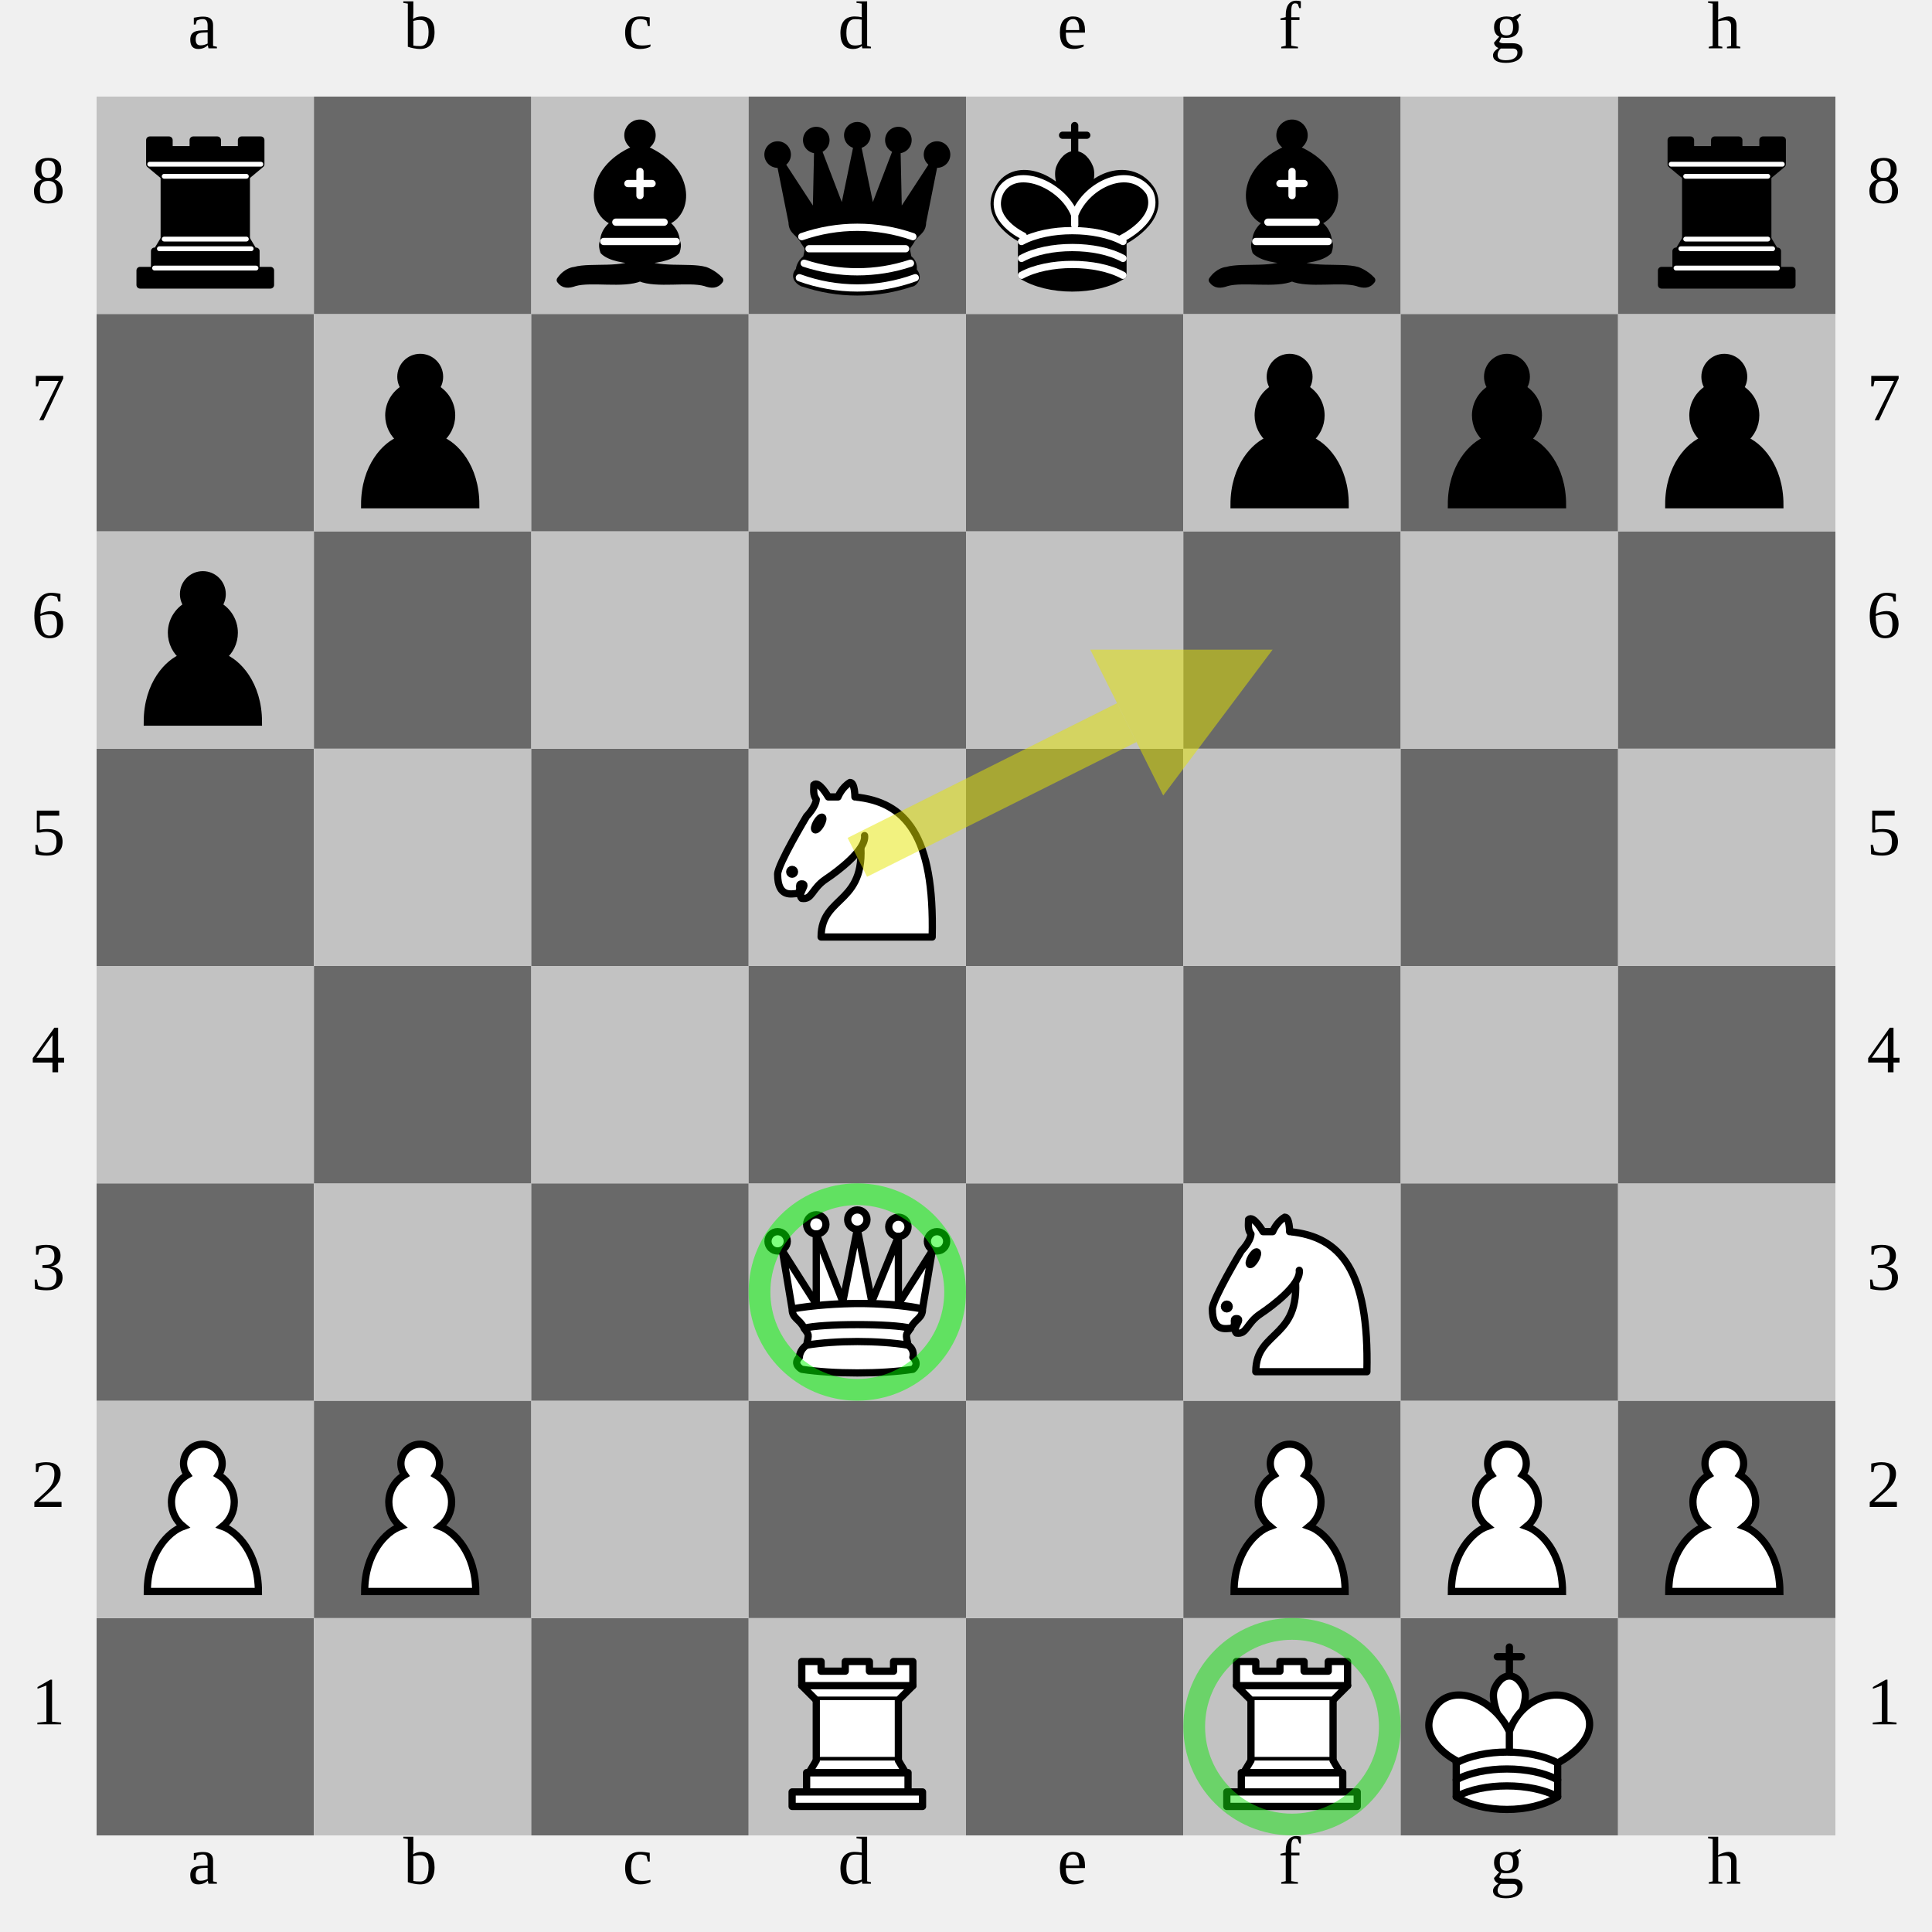
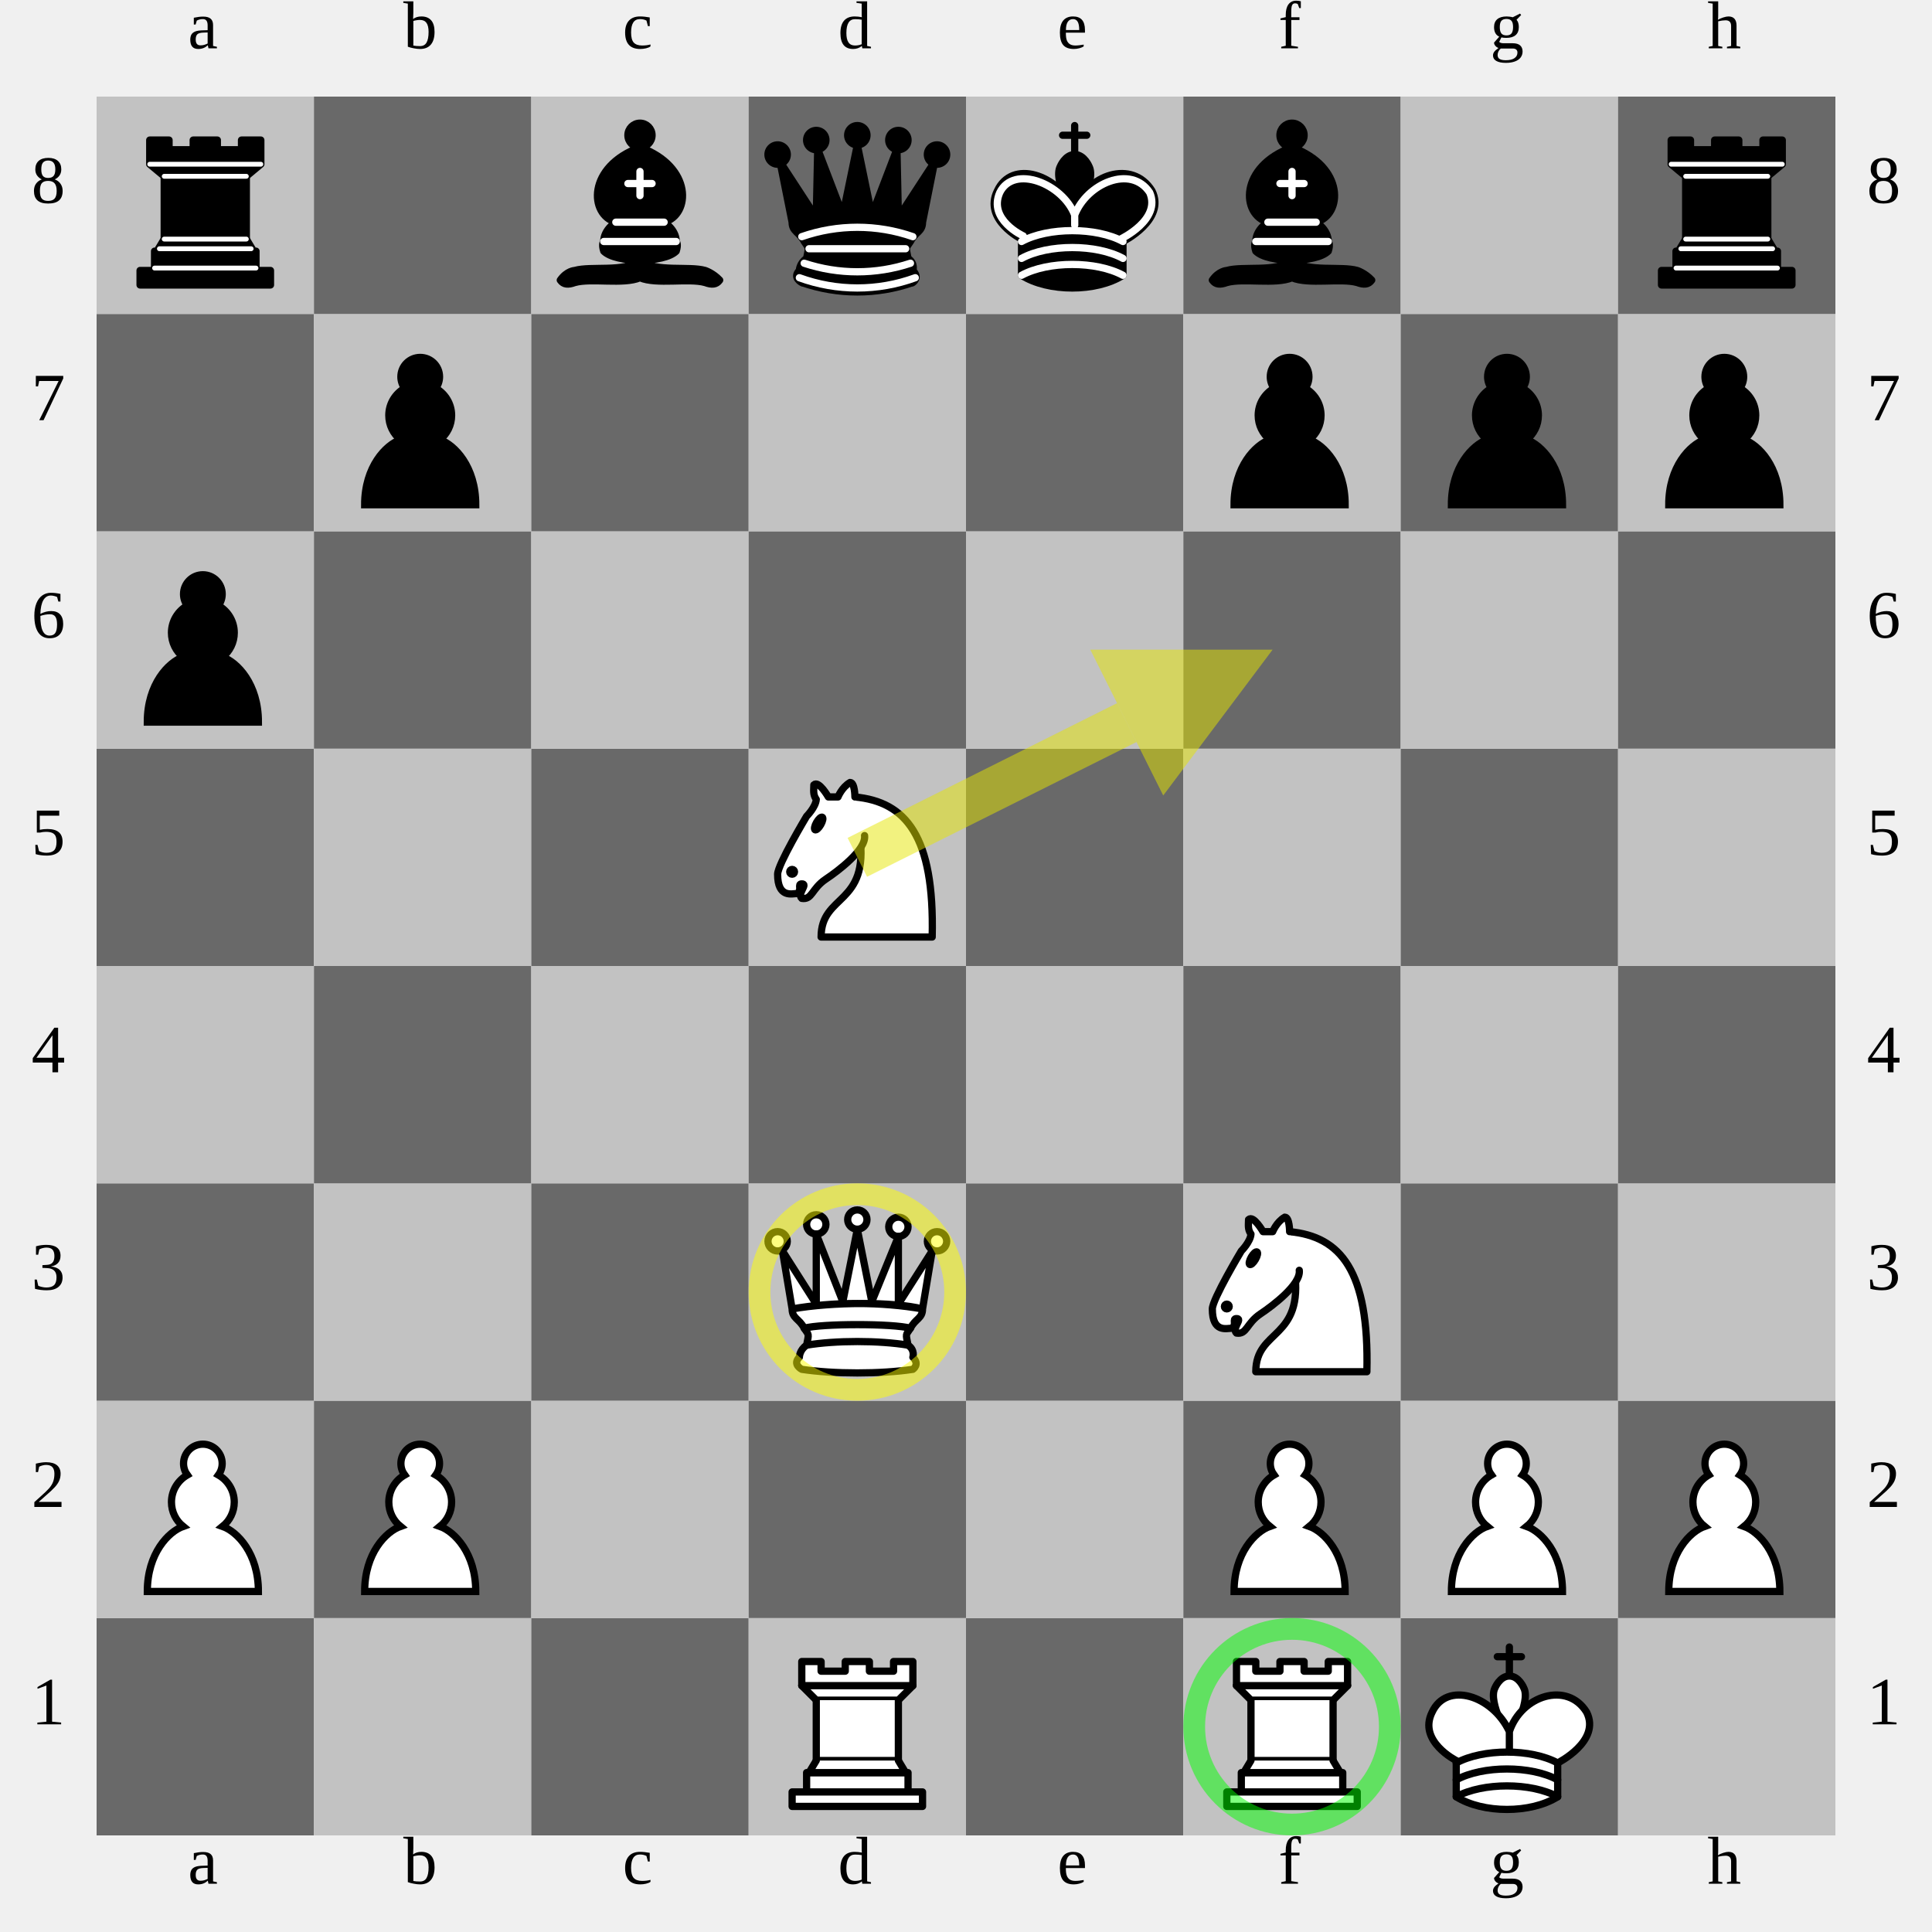
<svg xmlns="http://www.w3.org/2000/svg" xmlns:xlink="http://www.w3.org/1999/xlink" version="1.1" viewBox="0 0 400 400">
  <defs>
    <g class="white pawn" id="white-pawn">
      <path d="M22 9c-2.21 0-4 1.79-4 4 0 .89.29 1.71.78 2.38-1.95 1.12-3.28 3.21-3.28 5.62 0 2.03.94 3.84 2.41 5.03-3 1.06-7.41 5.55-7.41 13.47h23c0-7.92-4.41-12.41-7.41-13.47 1.47-1.19 2.41-3 2.41-5.03 0-2.41-1.33-4.5-3.28-5.62.49-.67.78-1.49.78-2.38 0-2.21-1.79-4-4-4z" fill="#fff" stroke="#000" stroke-linecap="round" stroke-width="1.5" />
    </g>
    <g class="white knight" fill="none" fill-rule="evenodd" id="white-knight" stroke="#000" stroke-linecap="round" stroke-linejoin="round" stroke-width="1.5">
      <path d="M 22,10 C 32.5,11 38.5,18 38,39 L 15,39 C 15,30 25,32.5 23,18" style="fill:#ffffff; stroke:#000000;" />
      <path d="M 24,18 C 24.38,20.91 18.45,25.37 16,27 C 13,29 13.18,31.34 11,31 C 9.958,30.06 12.41,27.96 11,28 C 10,28 11.19,29.23 10,30 C 9,30 5.997,31 6,26 C 6,24 12,14 12,14 C 12,14 13.89,12.1 14,10.5 C 13.27,9.506 13.5,8.5 13.5,7.5 C 14.5,6.5 16.5,10 16.5,10 L 18.5,10 C 18.5,10 19.28,8.008 21,7 C 22,7 22,10 22,10" style="fill:#ffffff; stroke:#000000;" />
      <path d="M 9.5 25.5 A 0.5 0.5 0 1 1 8.5,25.5 A 0.5 0.5 0 1 1 9.5 25.5 z" style="fill:#000000; stroke:#000000;" />
      <path d="M 15 15.5 A 0.5 1.5 0 1 1 14,15.5 A 0.5 1.5 0 1 1 15 15.5 z" style="fill:#000000; stroke:#000000;" transform="matrix(0.866,0.5,-0.5,0.866,9.693,-5.173)" />
    </g>
    <g class="white rook" fill="#fff" fill-rule="evenodd" id="white-rook" stroke="#000" stroke-linecap="round" stroke-linejoin="round" stroke-width="1.5">
      <path d="M9 39h27v-3H9v3zM12 36v-4h21v4H12zM11 14V9h4v2h5V9h5v2h5V9h4v5" stroke-linecap="butt" />
      <path d="M34 14l-3 3H14l-3-3" />
      <path d="M31 17v12.5H14V17" stroke-linecap="butt" stroke-linejoin="miter" />
      <path d="M31 29.5l1.5 2.5h-20l1.5-2.5" />
      <path d="M11 14h23" fill="none" stroke-linejoin="miter" />
    </g>
    <g class="white queen" fill="#fff" fill-rule="evenodd" id="white-queen" stroke="#000" stroke-linecap="round" stroke-linejoin="round" stroke-width="1.5">
      <path d="M8 12a2 2 0 1 1-4 0 2 2 0 1 1 4 0zM24.5 7.5a2 2 0 1 1-4 0 2 2 0 1 1 4 0zM41 12a2 2 0 1 1-4 0 2 2 0 1 1 4 0zM16 8.5a2 2 0 1 1-4 0 2 2 0 1 1 4 0zM33 9a2 2 0 1 1-4 0 2 2 0 1 1 4 0z" />
      <path d="M9 26c8.5-1.5 21-1.5 27 0l2-12-7 11V11l-5.5 13.5-3-15-3 15-5.5-14V25L7 14l2 12zM9 26c0 2 1.5 2 2.5 4 1 1.5 1 1 .5 3.5-1.5 1-1.5 2.5-1.5 2.5-1.5 1.5.5 2.5.5 2.5 6.5 1 16.5 1 23 0 0 0 1.5-1 0-2.5 0 0 .5-1.5-1-2.5-.5-2.5-.5-2 .5-3.5 1-2 2.5-2 2.5-4-8.5-1.5-18.5-1.5-27 0z" stroke-linecap="butt" />
      <path d="M11.5 30c3.5-1 18.5-1 22 0M12 33.5c6-1 15-1 21 0" fill="none" />
    </g>
    <g class="white king" fill="none" fill-rule="evenodd" id="white-king" stroke="#000" stroke-linecap="round" stroke-linejoin="round" stroke-width="1.5">
      <path d="M22.5 11.63V6M20 8h5" stroke-linejoin="miter" />
      <path d="M22.5 25s4.5-7.5 3-10.5c0 0-1-2.5-3-2.5s-3 2.5-3 2.5c-1.5 3 3 10.5 3 10.5" fill="#fff" stroke-linecap="butt" stroke-linejoin="miter" />
      <path d="M11.5 37c5.5 3.5 15.5 3.5 21 0v-7s9-4.5 6-10.5c-4-6.5-13.5-3.5-16 4V27v-3.5c-3.5-7.5-13-10.5-16-4-3 6 5 10 5 10V37z" fill="#fff" />
      <path d="M11.5 30c5.5-3 15.5-3 21 0m-21 3.5c5.5-3 15.5-3 21 0m-21 3.5c5.5-3 15.5-3 21 0" />
    </g>
    <g class="black pawn" id="black-pawn">
      <path d="M22 9c-2.21 0-4 1.79-4 4 0 .89.29 1.71.78 2.38-1.95 1.12-3.28 3.21-3.28 5.62 0 2.03.94 3.84 2.41 5.03-3 1.06-7.41 5.55-7.41 13.47h23c0-7.92-4.41-12.41-7.41-13.47 1.47-1.19 2.41-3 2.41-5.03 0-2.41-1.33-4.5-3.28-5.62.49-.67.78-1.49.78-2.38 0-2.21-1.79-4-4-4z" stroke="#000" stroke-linecap="round" stroke-width="1.5" />
    </g>
    <g class="black bishop" fill="none" fill-rule="evenodd" id="black-bishop" stroke="#000" stroke-linecap="round" stroke-linejoin="round" stroke-width="1.5">
      <path d="M9 36c3.39-.97 10.11.43 13.5-2 3.39 2.43 10.11 1.03 13.5 2 0 0 1.65.54 3 2-.68.97-1.65.99-3 .5-3.39-.97-10.11.46-13.5-1-3.39 1.46-10.11.03-13.5 1-1.354.49-2.323.47-3-.5 1.354-1.94 3-2 3-2zm6-4c2.5 2.5 12.5 2.5 15 0 .5-1.5 0-2 0-2 0-2.5-2.5-4-2.5-4 5.5-1.5 6-11.5-5-15.5-11 4-10.5 14-5 15.5 0 0-2.5 1.5-2.5 4 0 0-.5.5 0 2zM25 8a2.5 2.5 0 1 1-5 0 2.5 2.5 0 1 1 5 0z" fill="#000" stroke-linecap="butt" />
      <path d="M17.5 26h10M15 30h15m-7.5-14.5v5M20 18h5" stroke="#fff" stroke-linejoin="miter" />
    </g>
    <g class="black rook" fill="#000" fill-rule="evenodd" id="black-rook" stroke="#000" stroke-linecap="round" stroke-linejoin="round" stroke-width="1.5">
      <path d="M9 39h27v-3H9v3zM12.5 32l1.5-2.5h17l1.5 2.5h-20zM12 36v-4h21v4H12z" stroke-linecap="butt" />
      <path d="M14 29.5v-13h17v13H14z" stroke-linecap="butt" stroke-linejoin="miter" />
      <path d="M14 16.5L11 14h23l-3 2.5H14zM11 14V9h4v2h5V9h5v2h5V9h4v5H11z" stroke-linecap="butt" />
      <path d="M12 35.5h21M13 31.5h19M14 29.5h17M14 16.5h17M11 14h23" fill="none" stroke="#fff" stroke-linejoin="miter" stroke-width="1" />
    </g>
    <g class="black queen" fill="#000" fill-rule="evenodd" id="black-queen" stroke="#000" stroke-linecap="round" stroke-linejoin="round" stroke-width="1.5">
      <g fill="#000" stroke="none">
        <circle cx="6" cy="12" r="2.75" />
        <circle cx="14" cy="9" r="2.75" />
        <circle cx="22.5" cy="8" r="2.75" />
        <circle cx="31" cy="9" r="2.75" />
        <circle cx="39" cy="12" r="2.75" />
      </g>
      <path d="M9 26c8.5-1.5 21-1.5 27 0l2.5-12.5L31 25l-.3-14.1-5.2 13.6-3-14.5-3 14.5-5.2-13.6L14 25 6.5 13.5 9 26zM9 26c0 2 1.5 2 2.5 4 1 1.5 1 1 .5 3.5-1.5 1-1.5 2.5-1.5 2.5-1.5 1.5.5 2.5.5 2.5 6.5 1 16.5 1 23 0 0 0 1.5-1 0-2.5 0 0 .5-1.5-1-2.5-.5-2.5-.5-2 .5-3.5 1-2 2.5-2 2.5-4-8.5-1.5-18.5-1.5-27 0z" stroke-linecap="butt" />
      <path d="M11 38.5a35 35 1 0 0 23 0" fill="none" stroke-linecap="butt" />
      <path d="M11 29a35 35 1 0 1 23 0M12.5 31.5h20M11.5 34.5a35 35 1 0 0 22 0M10.5 37.5a35 35 1 0 0 24 0" fill="none" stroke="#fff" />
    </g>
    <g class="black king" fill="none" fill-rule="evenodd" id="black-king" stroke="#000" stroke-linecap="round" stroke-linejoin="round" stroke-width="1.5">
      <path d="M22.5 11.63V6" stroke-linejoin="miter" />
      <path d="M22.5 25s4.5-7.5 3-10.5c0 0-1-2.5-3-2.5s-3 2.5-3 2.5c-1.5 3 3 10.5 3 10.5" fill="#000" stroke-linecap="butt" stroke-linejoin="miter" />
      <path d="M11.5 37c5.5 3.5 15.5 3.5 21 0v-7s9-4.5 6-10.5c-4-6.5-13.5-3.5-16 4V27v-3.5c-3.5-7.5-13-10.5-16-4-3 6 5 10 5 10V37z" fill="#000" />
      <path d="M20 8h5" stroke-linejoin="miter" />
      <path d="M32 29.5s8.5-4 6.03-9.65C34.15 14 25 18 22.5 24.5l.01 2.1-.01-2.1C20 18 9.906 14 6.997 19.85c-2.497 5.65 4.853 9 4.853 9M11.5 30c5.5-3 15.5-3 21 0m-21 3.5c5.5-3 15.5-3 21 0m-21 3.5c5.5-3 15.5-3 21 0" stroke="#fff" />
    </g>
  </defs>
  <rect class="square dark a1" fill="#696969" height="45" stroke="none" width="45" x="20" y="335" />
  <rect class="square light b1" fill="#c2c2c2" height="45" stroke="none" width="45" x="65" y="335" />
  <rect class="square dark c1" fill="#696969" height="45" stroke="none" width="45" x="110" y="335" />
  <rect class="square light d1" fill="#c2c2c2" height="45" stroke="none" width="45" x="155" y="335" />
  <use transform="translate(155, 335)" xlink:href="#white-rook" />
  <rect class="square dark e1" fill="#696969" height="45" stroke="none" width="45" x="200" y="335" />
  <rect class="square light f1" fill="#c2c2c2" height="45" stroke="none" width="45" x="245" y="335" />
  <use transform="translate(245, 335)" xlink:href="#white-rook" />
  <rect class="square dark g1" fill="#696969" height="45" stroke="none" width="45" x="290" y="335" />
  <use transform="translate(290, 335)" xlink:href="#white-king" />
  <rect class="square light h1" fill="#c2c2c2" height="45" stroke="none" width="45" x="335" y="335" />
  <rect class="square light a2" fill="#c2c2c2" height="45" stroke="none" width="45" x="20" y="290" />
  <use transform="translate(20, 290)" xlink:href="#white-pawn" />
  <rect class="square dark b2" fill="#696969" height="45" stroke="none" width="45" x="65" y="290" />
  <use transform="translate(65, 290)" xlink:href="#white-pawn" />
  <rect class="square light c2" fill="#c2c2c2" height="45" stroke="none" width="45" x="110" y="290" />
  <rect class="square dark d2" fill="#696969" height="45" stroke="none" width="45" x="155" y="290" />
  <rect class="square light e2" fill="#c2c2c2" height="45" stroke="none" width="45" x="200" y="290" />
  <rect class="square dark f2" fill="#696969" height="45" stroke="none" width="45" x="245" y="290" />
  <use transform="translate(245, 290)" xlink:href="#white-pawn" />
  <rect class="square light g2" fill="#c2c2c2" height="45" stroke="none" width="45" x="290" y="290" />
  <use transform="translate(290, 290)" xlink:href="#white-pawn" />
  <rect class="square dark h2" fill="#696969" height="45" stroke="none" width="45" x="335" y="290" />
  <use transform="translate(335, 290)" xlink:href="#white-pawn" />
  <rect class="square dark a3" fill="#696969" height="45" stroke="none" width="45" x="20" y="245" />
  <rect class="square light b3" fill="#c2c2c2" height="45" stroke="none" width="45" x="65" y="245" />
  <rect class="square dark c3" fill="#696969" height="45" stroke="none" width="45" x="110" y="245" />
  <rect class="square light d3" fill="#c2c2c2" height="45" stroke="none" width="45" x="155" y="245" />
  <use transform="translate(155, 245)" xlink:href="#white-queen" />
  <rect class="square dark e3" fill="#696969" height="45" stroke="none" width="45" x="200" y="245" />
  <rect class="square light f3" fill="#c2c2c2" height="45" stroke="none" width="45" x="245" y="245" />
  <use transform="translate(245, 245)" xlink:href="#white-knight" />
  <rect class="square dark g3" fill="#696969" height="45" stroke="none" width="45" x="290" y="245" />
  <rect class="square light h3" fill="#c2c2c2" height="45" stroke="none" width="45" x="335" y="245" />
  <rect class="square light a4" fill="#c2c2c2" height="45" stroke="none" width="45" x="20" y="200" />
  <rect class="square dark b4" fill="#696969" height="45" stroke="none" width="45" x="65" y="200" />
  <rect class="square light c4" fill="#c2c2c2" height="45" stroke="none" width="45" x="110" y="200" />
  <rect class="square dark d4" fill="#696969" height="45" stroke="none" width="45" x="155" y="200" />
  <rect class="square light e4" fill="#c2c2c2" height="45" stroke="none" width="45" x="200" y="200" />
  <rect class="square dark f4" fill="#696969" height="45" stroke="none" width="45" x="245" y="200" />
  <rect class="square light g4" fill="#c2c2c2" height="45" stroke="none" width="45" x="290" y="200" />
  <rect class="square dark h4" fill="#696969" height="45" stroke="none" width="45" x="335" y="200" />
  <rect class="square dark a5" fill="#696969" height="45" stroke="none" width="45" x="20" y="155" />
  <rect class="square light b5" fill="#c2c2c2" height="45" stroke="none" width="45" x="65" y="155" />
  <rect class="square dark c5" fill="#696969" height="45" stroke="none" width="45" x="110" y="155" />
  <rect class="square light d5" fill="#c2c2c2" height="45" stroke="none" width="45" x="155" y="155" />
  <use transform="translate(155, 155)" xlink:href="#white-knight" />
  <rect class="square dark e5" fill="#696969" height="45" stroke="none" width="45" x="200" y="155" />
  <rect class="square light f5" fill="#c2c2c2" height="45" stroke="none" width="45" x="245" y="155" />
  <rect class="square dark g5" fill="#696969" height="45" stroke="none" width="45" x="290" y="155" />
  <rect class="square light h5" fill="#c2c2c2" height="45" stroke="none" width="45" x="335" y="155" />
  <rect class="square light a6" fill="#c2c2c2" height="45" stroke="none" width="45" x="20" y="110" />
  <use transform="translate(20, 110)" xlink:href="#black-pawn" />
  <rect class="square dark b6" fill="#696969" height="45" stroke="none" width="45" x="65" y="110" />
  <rect class="square light c6" fill="#c2c2c2" height="45" stroke="none" width="45" x="110" y="110" />
  <rect class="square dark d6" fill="#696969" height="45" stroke="none" width="45" x="155" y="110" />
  <rect class="square light e6" fill="#c2c2c2" height="45" stroke="none" width="45" x="200" y="110" />
  <rect class="square dark f6" fill="#696969" height="45" stroke="none" width="45" x="245" y="110" />
  <rect class="square light g6" fill="#c2c2c2" height="45" stroke="none" width="45" x="290" y="110" />
  <rect class="square dark h6" fill="#696969" height="45" stroke="none" width="45" x="335" y="110" />
  <rect class="square dark a7" fill="#696969" height="45" stroke="none" width="45" x="20" y="65" />
  <rect class="square light b7" fill="#c2c2c2" height="45" stroke="none" width="45" x="65" y="65" />
  <use transform="translate(65, 65)" xlink:href="#black-pawn" />
  <rect class="square dark c7" fill="#696969" height="45" stroke="none" width="45" x="110" y="65" />
  <rect class="square light d7" fill="#c2c2c2" height="45" stroke="none" width="45" x="155" y="65" />
  <rect class="square dark e7" fill="#696969" height="45" stroke="none" width="45" x="200" y="65" />
  <rect class="square light f7" fill="#c2c2c2" height="45" stroke="none" width="45" x="245" y="65" />
  <use transform="translate(245, 65)" xlink:href="#black-pawn" />
  <rect class="square dark g7" fill="#696969" height="45" stroke="none" width="45" x="290" y="65" />
  <use transform="translate(290, 65)" xlink:href="#black-pawn" />
  <rect class="square light h7" fill="#c2c2c2" height="45" stroke="none" width="45" x="335" y="65" />
  <use transform="translate(335, 65)" xlink:href="#black-pawn" />
  <rect class="square light a8" fill="#c2c2c2" height="45" stroke="none" width="45" x="20" y="20" />
  <use transform="translate(20, 20)" xlink:href="#black-rook" />
  <rect class="square dark b8" fill="#696969" height="45" stroke="none" width="45" x="65" y="20" />
  <rect class="square light c8" fill="#c2c2c2" height="45" stroke="none" width="45" x="110" y="20" />
  <use transform="translate(110, 20)" xlink:href="#black-bishop" />
  <rect class="square dark d8" fill="#696969" height="45" stroke="none" width="45" x="155" y="20" />
  <use transform="translate(155, 20)" xlink:href="#black-queen" />
  <rect class="square light e8" fill="#c2c2c2" height="45" stroke="none" width="45" x="200" y="20" />
  <use transform="translate(200, 20)" xlink:href="#black-king" />
  <rect class="square dark f8" fill="#696969" height="45" stroke="none" width="45" x="245" y="20" />
  <use transform="translate(245, 20)" xlink:href="#black-bishop" />
  <rect class="square light g8" fill="#c2c2c2" height="45" stroke="none" width="45" x="290" y="20" />
  <rect class="square dark h8" fill="#696969" height="45" stroke="none" width="45" x="335" y="20" />
  <use transform="translate(335, 20)" xlink:href="#black-rook" />
  <text alignment-baseline="middle" font-size="14" text-anchor="middle" x="42" y="10">a</text>
  <text alignment-baseline="middle" font-size="14" text-anchor="middle" x="42" y="390">a</text>
  <text alignment-baseline="middle" font-size="14" text-anchor="middle" x="87" y="10">b</text>
  <text alignment-baseline="middle" font-size="14" text-anchor="middle" x="87" y="390">b</text>
  <text alignment-baseline="middle" font-size="14" text-anchor="middle" x="132" y="10">c</text>
  <text alignment-baseline="middle" font-size="14" text-anchor="middle" x="132" y="390">c</text>
  <text alignment-baseline="middle" font-size="14" text-anchor="middle" x="177" y="10">d</text>
  <text alignment-baseline="middle" font-size="14" text-anchor="middle" x="177" y="390">d</text>
  <text alignment-baseline="middle" font-size="14" text-anchor="middle" x="222" y="10">e</text>
  <text alignment-baseline="middle" font-size="14" text-anchor="middle" x="222" y="390">e</text>
  <text alignment-baseline="middle" font-size="14" text-anchor="middle" x="267" y="10">f</text>
  <text alignment-baseline="middle" font-size="14" text-anchor="middle" x="267" y="390">f</text>
  <text alignment-baseline="middle" font-size="14" text-anchor="middle" x="312" y="10">g</text>
  <text alignment-baseline="middle" font-size="14" text-anchor="middle" x="312" y="390">g</text>
  <text alignment-baseline="middle" font-size="14" text-anchor="middle" x="357" y="10">h</text>
  <text alignment-baseline="middle" font-size="14" text-anchor="middle" x="357" y="390">h</text>
  <text alignment-baseline="middle" font-size="14" text-anchor="middle" x="10" y="357">1</text>
  <text alignment-baseline="middle" font-size="14" text-anchor="middle" x="390" y="357">1</text>
  <text alignment-baseline="middle" font-size="14" text-anchor="middle" x="10" y="312">2</text>
  <text alignment-baseline="middle" font-size="14" text-anchor="middle" x="390" y="312">2</text>
  <text alignment-baseline="middle" font-size="14" text-anchor="middle" x="10" y="267">3</text>
  <text alignment-baseline="middle" font-size="14" text-anchor="middle" x="390" y="267">3</text>
  <text alignment-baseline="middle" font-size="14" text-anchor="middle" x="10" y="222">4</text>
  <text alignment-baseline="middle" font-size="14" text-anchor="middle" x="390" y="222">4</text>
  <text alignment-baseline="middle" font-size="14" text-anchor="middle" x="10" y="177">5</text>
  <text alignment-baseline="middle" font-size="14" text-anchor="middle" x="390" y="177">5</text>
  <text alignment-baseline="middle" font-size="14" text-anchor="middle" x="10" y="132">6</text>
  <text alignment-baseline="middle" font-size="14" text-anchor="middle" x="390" y="132">6</text>
  <text alignment-baseline="middle" font-size="14" text-anchor="middle" x="10" y="87">7</text>
  <text alignment-baseline="middle" font-size="14" text-anchor="middle" x="390" y="87">7</text>
  <text alignment-baseline="middle" font-size="14" text-anchor="middle" x="10" y="42">8</text>
  <text alignment-baseline="middle" font-size="14" text-anchor="middle" x="390" y="42">8</text>
  <line class="arrow" opacity="0.5" stroke="#e6e600" stroke-linecap="butt" stroke-width="9.0" x1="177.5" x2="233.288" y1="177.5" y2="149.606" />
  <polygon class="arrow" fill="#e6e600" opacity="0.5" points="263.475,134.512 225.741,134.512 240.835,164.699" />
-   <circle cx="267.5" cy="357.5" fill="none" opacity="0.5" r="20.25" stroke="#13E30F" stroke-width="4.5" />
-   <circle cx="177.5" cy="267.5" fill="none" opacity="0.5" r="20.25" stroke="#00FF00" stroke-width="4.5" />
+   <circle cx="267.5" cy="357.5" fill="none" opacity="0.5" r="20.25" stroke="#00ff00" stroke-width="4.5" />
+   <circle cx="177.5" cy="267.5" fill="none" opacity="0.5" r="20.25" stroke="#ffff00" stroke-width="4.5" />
</svg>
